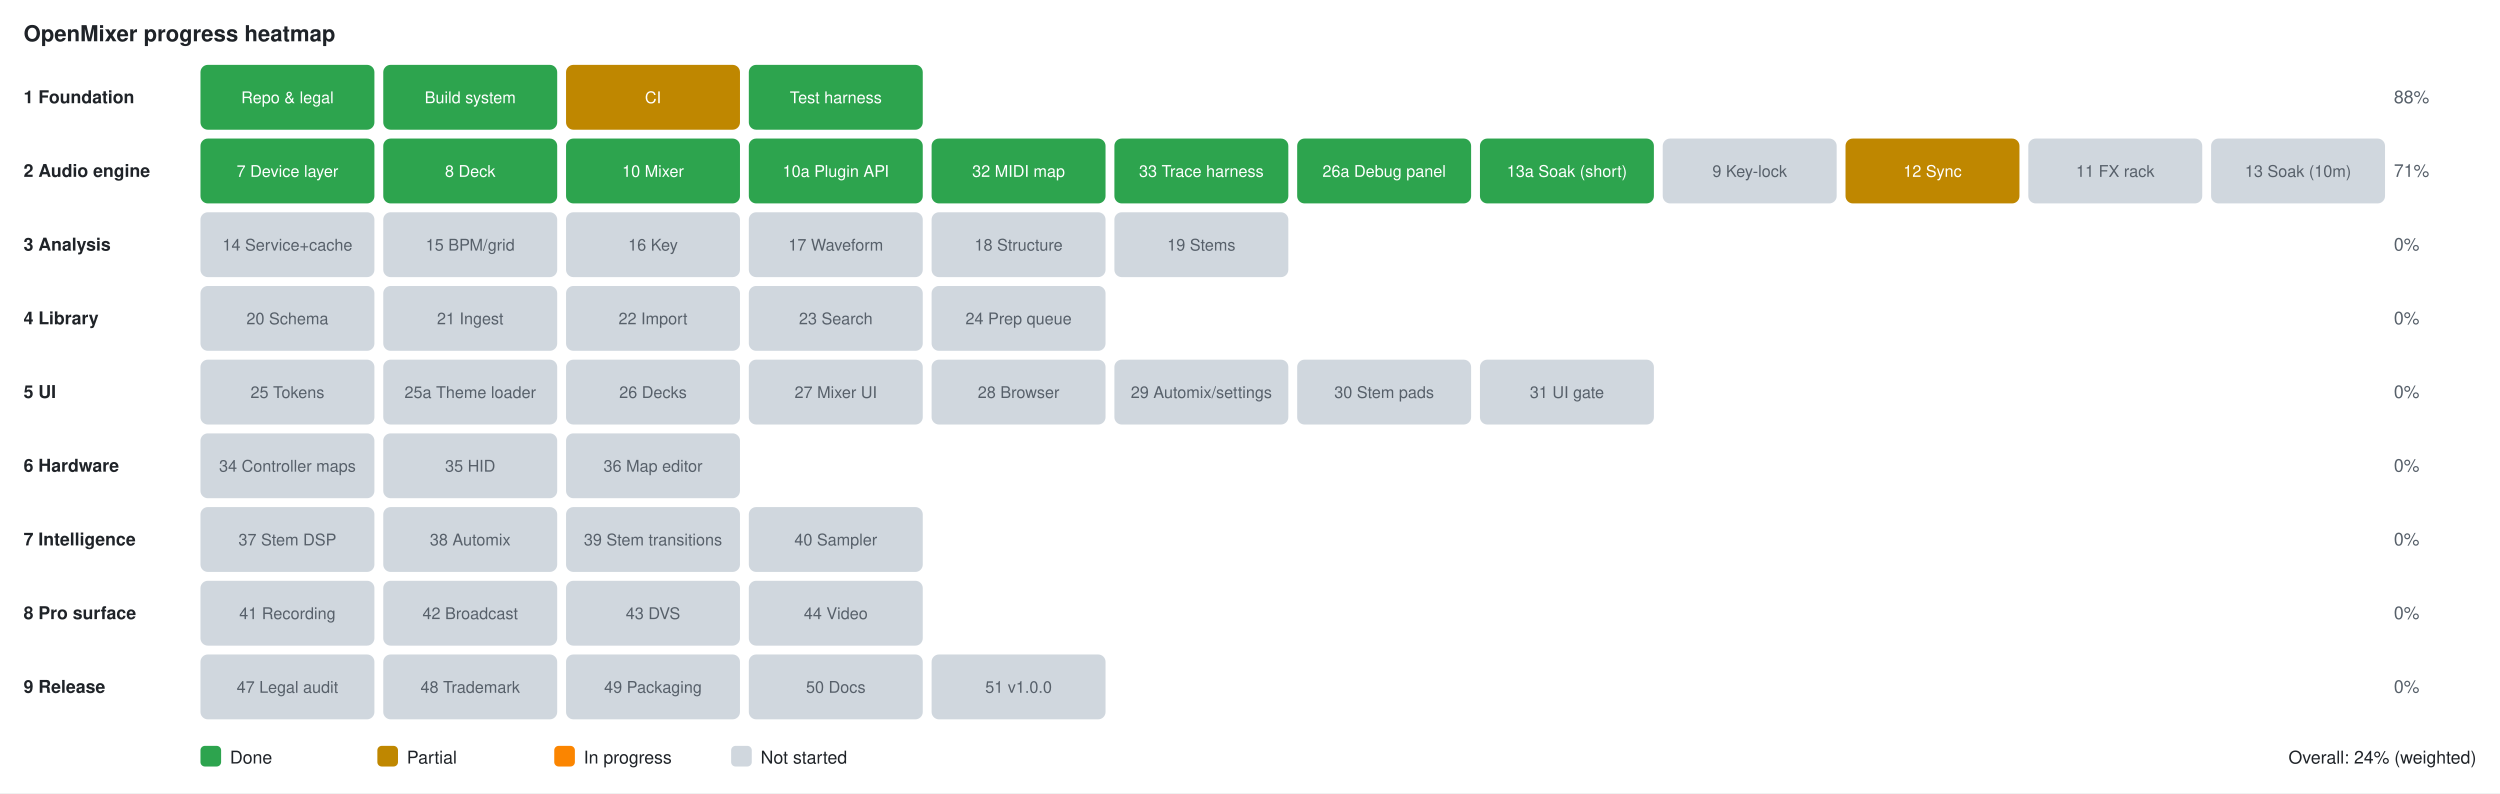
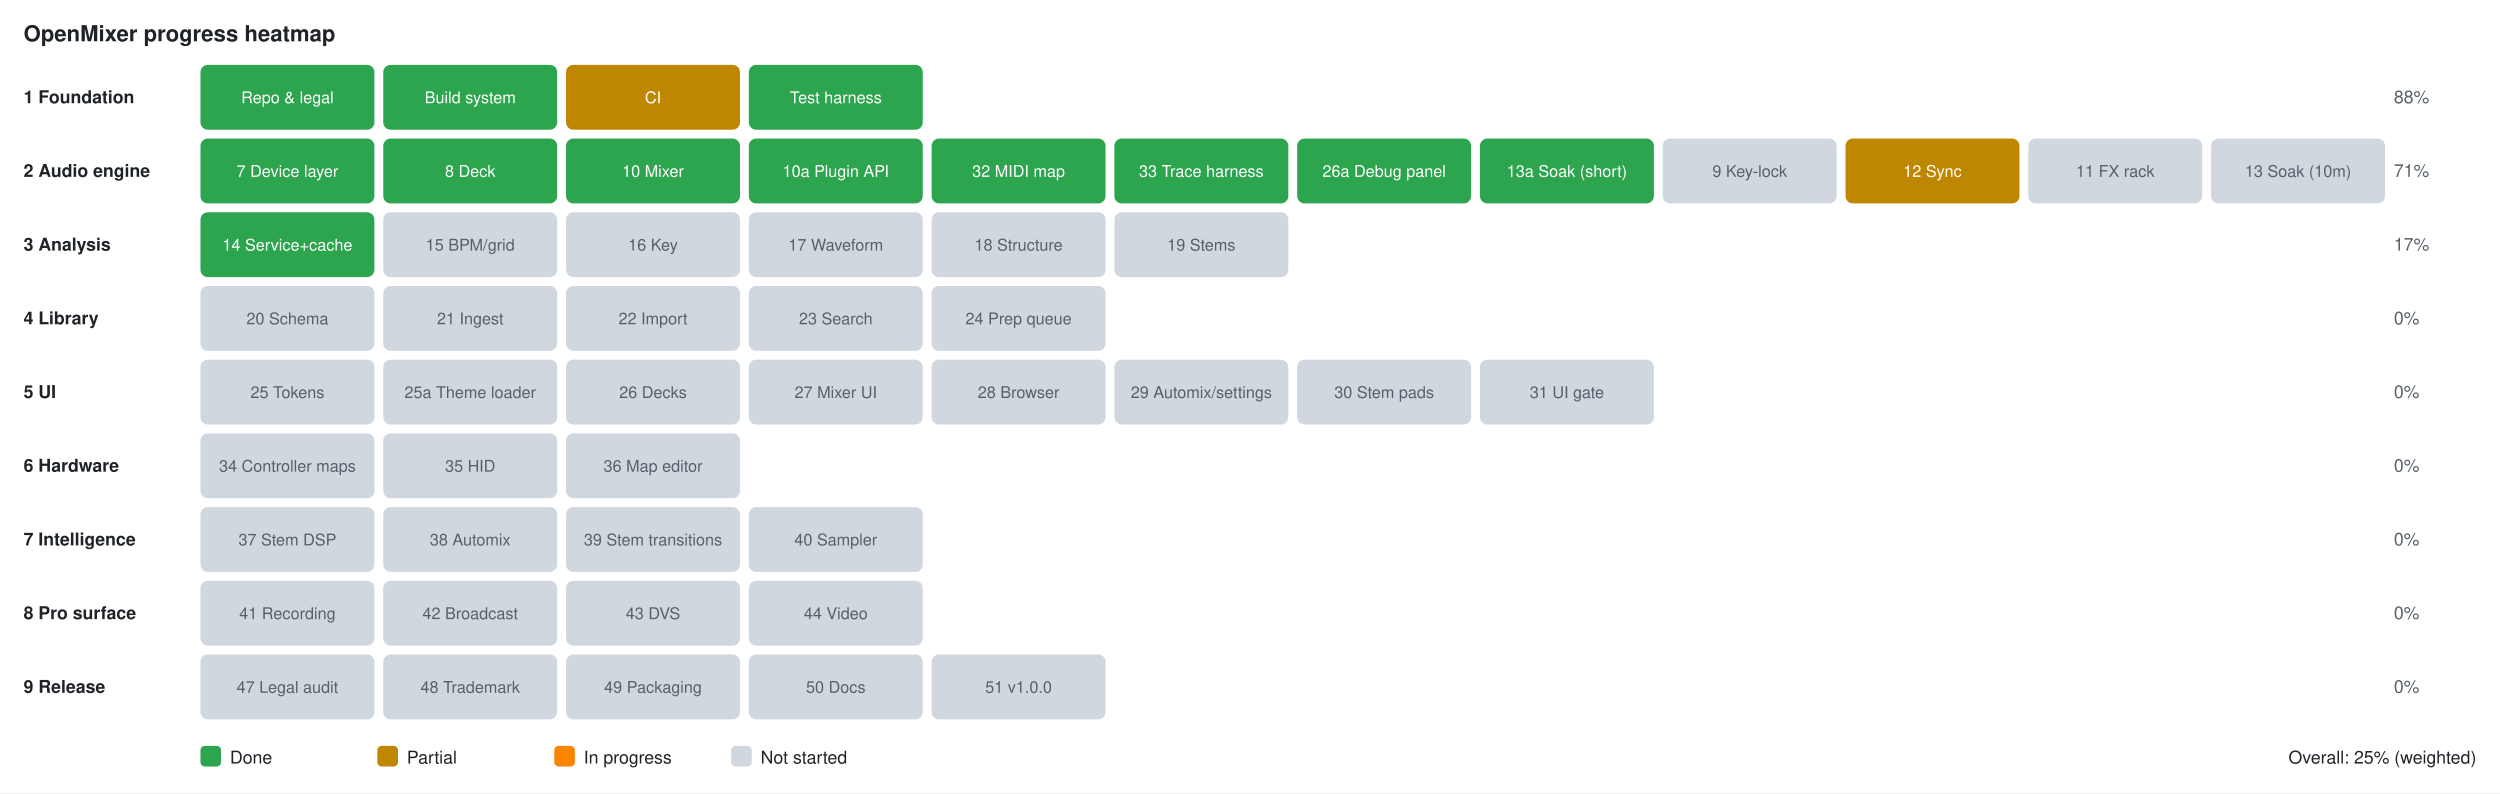
<svg xmlns="http://www.w3.org/2000/svg" width="1696" height="538" viewBox="0 0 1696 538" font-family="-apple-system,Segoe UI,Helvetica,Arial,sans-serif">
  <rect width="100%" height="100%" fill="#ffffff" />
  <text x="16" y="28" font-size="15" font-weight="600" fill="#1f2328">OpenMixer progress heatmap</text>
  <text x="16" y="70.0" font-size="12" font-weight="600" fill="#1f2328">1 Foundation</text>
  <g>
    <rect x="136" y="44" width="118" height="44" rx="5" fill="#2da44e" />
    <text x="195.0" y="70.0" font-size="11" text-anchor="middle" fill="#ffffff">Repo &amp; legal</text>
  </g>
  <g>
    <rect x="260" y="44" width="118" height="44" rx="5" fill="#2da44e" />
    <text x="319.0" y="70.0" font-size="11" text-anchor="middle" fill="#ffffff">Build system</text>
  </g>
  <g>
    <rect x="384" y="44" width="118" height="44" rx="5" fill="#bf8700" />
    <text x="443.0" y="70.0" font-size="11" text-anchor="middle" fill="#ffffff">CI</text>
  </g>
  <g>
    <rect x="508" y="44" width="118" height="44" rx="5" fill="#2da44e" />
    <text x="567.0" y="70.0" font-size="11" text-anchor="middle" fill="#ffffff">Test harness</text>
  </g>
  <text x="1624" y="70.0" font-size="12" fill="#57606a">88%</text>
  <text x="16" y="120.0" font-size="12" font-weight="600" fill="#1f2328">2 Audio engine</text>
  <g>
    <rect x="136" y="94" width="118" height="44" rx="5" fill="#2da44e" />
    <text x="195.0" y="120.0" font-size="11" text-anchor="middle" fill="#ffffff">7 Device layer</text>
  </g>
  <g>
    <rect x="260" y="94" width="118" height="44" rx="5" fill="#2da44e" />
    <text x="319.0" y="120.0" font-size="11" text-anchor="middle" fill="#ffffff">8 Deck</text>
  </g>
  <g>
    <rect x="384" y="94" width="118" height="44" rx="5" fill="#2da44e" />
    <text x="443.0" y="120.0" font-size="11" text-anchor="middle" fill="#ffffff">10 Mixer</text>
  </g>
  <g>
    <rect x="508" y="94" width="118" height="44" rx="5" fill="#2da44e" />
    <text x="567.0" y="120.0" font-size="11" text-anchor="middle" fill="#ffffff">10a Plugin API</text>
  </g>
  <g>
    <rect x="632" y="94" width="118" height="44" rx="5" fill="#2da44e" />
    <text x="691.0" y="120.0" font-size="11" text-anchor="middle" fill="#ffffff">32 MIDI map</text>
  </g>
  <g>
    <rect x="756" y="94" width="118" height="44" rx="5" fill="#2da44e" />
    <text x="815.0" y="120.0" font-size="11" text-anchor="middle" fill="#ffffff">33 Trace harness</text>
  </g>
  <g>
    <rect x="880" y="94" width="118" height="44" rx="5" fill="#2da44e" />
    <text x="939.0" y="120.0" font-size="11" text-anchor="middle" fill="#ffffff">26a Debug panel</text>
  </g>
  <g>
    <rect x="1004" y="94" width="118" height="44" rx="5" fill="#2da44e" />
    <text x="1063.0" y="120.0" font-size="11" text-anchor="middle" fill="#ffffff">13a Soak (short)</text>
  </g>
  <g>
    <rect x="1128" y="94" width="118" height="44" rx="5" fill="#d0d7de" />
    <text x="1187.0" y="120.0" font-size="11" text-anchor="middle" fill="#57606a">9 Key-lock</text>
  </g>
  <g>
    <rect x="1252" y="94" width="118" height="44" rx="5" fill="#bf8700" />
    <text x="1311.0" y="120.0" font-size="11" text-anchor="middle" fill="#ffffff">12 Sync</text>
  </g>
  <g>
    <rect x="1376" y="94" width="118" height="44" rx="5" fill="#d0d7de" />
    <text x="1435.0" y="120.0" font-size="11" text-anchor="middle" fill="#57606a">11 FX rack</text>
  </g>
  <g>
    <rect x="1500" y="94" width="118" height="44" rx="5" fill="#d0d7de" />
    <text x="1559.0" y="120.0" font-size="11" text-anchor="middle" fill="#57606a">13 Soak (10m)</text>
  </g>
  <text x="1624" y="120.0" font-size="12" fill="#57606a">71%</text>
  <text x="16" y="170.0" font-size="12" font-weight="600" fill="#1f2328">3 Analysis</text>
  <g>
-     <rect x="136" y="144" width="118" height="44" rx="5" fill="#d0d7de" />
-     <text x="195.0" y="170.0" font-size="11" text-anchor="middle" fill="#57606a">14 Service+cache</text>
+     <rect x="136" y="144" width="118" height="44" rx="5" fill="#2da44e" />
+     <text x="195.0" y="170.0" font-size="11" text-anchor="middle" fill="#ffffff">14 Service+cache</text>
  </g>
  <g>
    <rect x="260" y="144" width="118" height="44" rx="5" fill="#d0d7de" />
    <text x="319.0" y="170.0" font-size="11" text-anchor="middle" fill="#57606a">15 BPM/grid</text>
  </g>
  <g>
    <rect x="384" y="144" width="118" height="44" rx="5" fill="#d0d7de" />
    <text x="443.0" y="170.0" font-size="11" text-anchor="middle" fill="#57606a">16 Key</text>
  </g>
  <g>
    <rect x="508" y="144" width="118" height="44" rx="5" fill="#d0d7de" />
    <text x="567.0" y="170.0" font-size="11" text-anchor="middle" fill="#57606a">17 Waveform</text>
  </g>
  <g>
    <rect x="632" y="144" width="118" height="44" rx="5" fill="#d0d7de" />
    <text x="691.0" y="170.0" font-size="11" text-anchor="middle" fill="#57606a">18 Structure</text>
  </g>
  <g>
    <rect x="756" y="144" width="118" height="44" rx="5" fill="#d0d7de" />
    <text x="815.0" y="170.0" font-size="11" text-anchor="middle" fill="#57606a">19 Stems</text>
  </g>
-   <text x="1624" y="170.0" font-size="12" fill="#57606a">0%</text>
+   <text x="1624" y="170.0" font-size="12" fill="#57606a">17%</text>
  <text x="16" y="220.0" font-size="12" font-weight="600" fill="#1f2328">4 Library</text>
  <g>
    <rect x="136" y="194" width="118" height="44" rx="5" fill="#d0d7de" />
    <text x="195.0" y="220.0" font-size="11" text-anchor="middle" fill="#57606a">20 Schema</text>
  </g>
  <g>
    <rect x="260" y="194" width="118" height="44" rx="5" fill="#d0d7de" />
    <text x="319.0" y="220.0" font-size="11" text-anchor="middle" fill="#57606a">21 Ingest</text>
  </g>
  <g>
    <rect x="384" y="194" width="118" height="44" rx="5" fill="#d0d7de" />
    <text x="443.0" y="220.0" font-size="11" text-anchor="middle" fill="#57606a">22 Import</text>
  </g>
  <g>
    <rect x="508" y="194" width="118" height="44" rx="5" fill="#d0d7de" />
    <text x="567.0" y="220.0" font-size="11" text-anchor="middle" fill="#57606a">23 Search</text>
  </g>
  <g>
    <rect x="632" y="194" width="118" height="44" rx="5" fill="#d0d7de" />
    <text x="691.0" y="220.0" font-size="11" text-anchor="middle" fill="#57606a">24 Prep queue</text>
  </g>
  <text x="1624" y="220.0" font-size="12" fill="#57606a">0%</text>
  <text x="16" y="270.0" font-size="12" font-weight="600" fill="#1f2328">5 UI</text>
  <g>
    <rect x="136" y="244" width="118" height="44" rx="5" fill="#d0d7de" />
    <text x="195.0" y="270.0" font-size="11" text-anchor="middle" fill="#57606a">25 Tokens</text>
  </g>
  <g>
    <rect x="260" y="244" width="118" height="44" rx="5" fill="#d0d7de" />
    <text x="319.0" y="270.0" font-size="11" text-anchor="middle" fill="#57606a">25a Theme loader</text>
  </g>
  <g>
    <rect x="384" y="244" width="118" height="44" rx="5" fill="#d0d7de" />
    <text x="443.0" y="270.0" font-size="11" text-anchor="middle" fill="#57606a">26 Decks</text>
  </g>
  <g>
    <rect x="508" y="244" width="118" height="44" rx="5" fill="#d0d7de" />
    <text x="567.0" y="270.0" font-size="11" text-anchor="middle" fill="#57606a">27 Mixer UI</text>
  </g>
  <g>
    <rect x="632" y="244" width="118" height="44" rx="5" fill="#d0d7de" />
    <text x="691.0" y="270.0" font-size="11" text-anchor="middle" fill="#57606a">28 Browser</text>
  </g>
  <g>
    <rect x="756" y="244" width="118" height="44" rx="5" fill="#d0d7de" />
    <text x="815.0" y="270.0" font-size="11" text-anchor="middle" fill="#57606a">29 Automix/settings</text>
  </g>
  <g>
    <rect x="880" y="244" width="118" height="44" rx="5" fill="#d0d7de" />
    <text x="939.0" y="270.0" font-size="11" text-anchor="middle" fill="#57606a">30 Stem pads</text>
  </g>
  <g>
    <rect x="1004" y="244" width="118" height="44" rx="5" fill="#d0d7de" />
    <text x="1063.0" y="270.0" font-size="11" text-anchor="middle" fill="#57606a">31 UI gate</text>
  </g>
  <text x="1624" y="270.0" font-size="12" fill="#57606a">0%</text>
  <text x="16" y="320.0" font-size="12" font-weight="600" fill="#1f2328">6 Hardware</text>
  <g>
    <rect x="136" y="294" width="118" height="44" rx="5" fill="#d0d7de" />
    <text x="195.0" y="320.0" font-size="11" text-anchor="middle" fill="#57606a">34 Controller maps</text>
  </g>
  <g>
    <rect x="260" y="294" width="118" height="44" rx="5" fill="#d0d7de" />
    <text x="319.0" y="320.0" font-size="11" text-anchor="middle" fill="#57606a">35 HID</text>
  </g>
  <g>
    <rect x="384" y="294" width="118" height="44" rx="5" fill="#d0d7de" />
    <text x="443.0" y="320.0" font-size="11" text-anchor="middle" fill="#57606a">36 Map editor</text>
  </g>
  <text x="1624" y="320.0" font-size="12" fill="#57606a">0%</text>
  <text x="16" y="370.0" font-size="12" font-weight="600" fill="#1f2328">7 Intelligence</text>
  <g>
    <rect x="136" y="344" width="118" height="44" rx="5" fill="#d0d7de" />
    <text x="195.0" y="370.0" font-size="11" text-anchor="middle" fill="#57606a">37 Stem DSP</text>
  </g>
  <g>
    <rect x="260" y="344" width="118" height="44" rx="5" fill="#d0d7de" />
    <text x="319.0" y="370.0" font-size="11" text-anchor="middle" fill="#57606a">38 Automix</text>
  </g>
  <g>
    <rect x="384" y="344" width="118" height="44" rx="5" fill="#d0d7de" />
    <text x="443.0" y="370.0" font-size="11" text-anchor="middle" fill="#57606a">39 Stem transitions</text>
  </g>
  <g>
    <rect x="508" y="344" width="118" height="44" rx="5" fill="#d0d7de" />
    <text x="567.0" y="370.0" font-size="11" text-anchor="middle" fill="#57606a">40 Sampler</text>
  </g>
  <text x="1624" y="370.0" font-size="12" fill="#57606a">0%</text>
  <text x="16" y="420.0" font-size="12" font-weight="600" fill="#1f2328">8 Pro surface</text>
  <g>
    <rect x="136" y="394" width="118" height="44" rx="5" fill="#d0d7de" />
    <text x="195.0" y="420.0" font-size="11" text-anchor="middle" fill="#57606a">41 Recording</text>
  </g>
  <g>
    <rect x="260" y="394" width="118" height="44" rx="5" fill="#d0d7de" />
    <text x="319.0" y="420.0" font-size="11" text-anchor="middle" fill="#57606a">42 Broadcast</text>
  </g>
  <g>
    <rect x="384" y="394" width="118" height="44" rx="5" fill="#d0d7de" />
    <text x="443.0" y="420.0" font-size="11" text-anchor="middle" fill="#57606a">43 DVS</text>
  </g>
  <g>
    <rect x="508" y="394" width="118" height="44" rx="5" fill="#d0d7de" />
    <text x="567.0" y="420.0" font-size="11" text-anchor="middle" fill="#57606a">44 Video</text>
  </g>
  <text x="1624" y="420.0" font-size="12" fill="#57606a">0%</text>
  <text x="16" y="470.0" font-size="12" font-weight="600" fill="#1f2328">9 Release</text>
  <g>
    <rect x="136" y="444" width="118" height="44" rx="5" fill="#d0d7de" />
    <text x="195.0" y="470.0" font-size="11" text-anchor="middle" fill="#57606a">47 Legal audit</text>
  </g>
  <g>
    <rect x="260" y="444" width="118" height="44" rx="5" fill="#d0d7de" />
    <text x="319.0" y="470.0" font-size="11" text-anchor="middle" fill="#57606a">48 Trademark</text>
  </g>
  <g>
    <rect x="384" y="444" width="118" height="44" rx="5" fill="#d0d7de" />
    <text x="443.0" y="470.0" font-size="11" text-anchor="middle" fill="#57606a">49 Packaging</text>
  </g>
  <g>
    <rect x="508" y="444" width="118" height="44" rx="5" fill="#d0d7de" />
    <text x="567.0" y="470.0" font-size="11" text-anchor="middle" fill="#57606a">50 Docs</text>
  </g>
  <g>
    <rect x="632" y="444" width="118" height="44" rx="5" fill="#d0d7de" />
    <text x="691.0" y="470.0" font-size="11" text-anchor="middle" fill="#57606a">51 v1.0.0</text>
  </g>
  <text x="1624" y="470.0" font-size="12" fill="#57606a">0%</text>
  <rect x="136" y="506" width="14" height="14" rx="3" fill="#2da44e" />
  <text x="156" y="518" font-size="12" fill="#1f2328">Done</text>
  <rect x="256" y="506" width="14" height="14" rx="3" fill="#bf8700" />
  <text x="276" y="518" font-size="12" fill="#1f2328">Partial</text>
  <rect x="376" y="506" width="14" height="14" rx="3" fill="#fb8500" />
  <text x="396" y="518" font-size="12" fill="#1f2328">In progress</text>
  <rect x="496" y="506" width="14" height="14" rx="3" fill="#d0d7de" />
  <text x="516" y="518" font-size="12" fill="#1f2328">Not started</text>
-   <text x="1680" y="518" font-size="12" text-anchor="end" fill="#1f2328">Overall: 24% (weighted)</text>
+   <text x="1680" y="518" font-size="12" text-anchor="end" fill="#1f2328">Overall: 25% (weighted)</text>
</svg>
